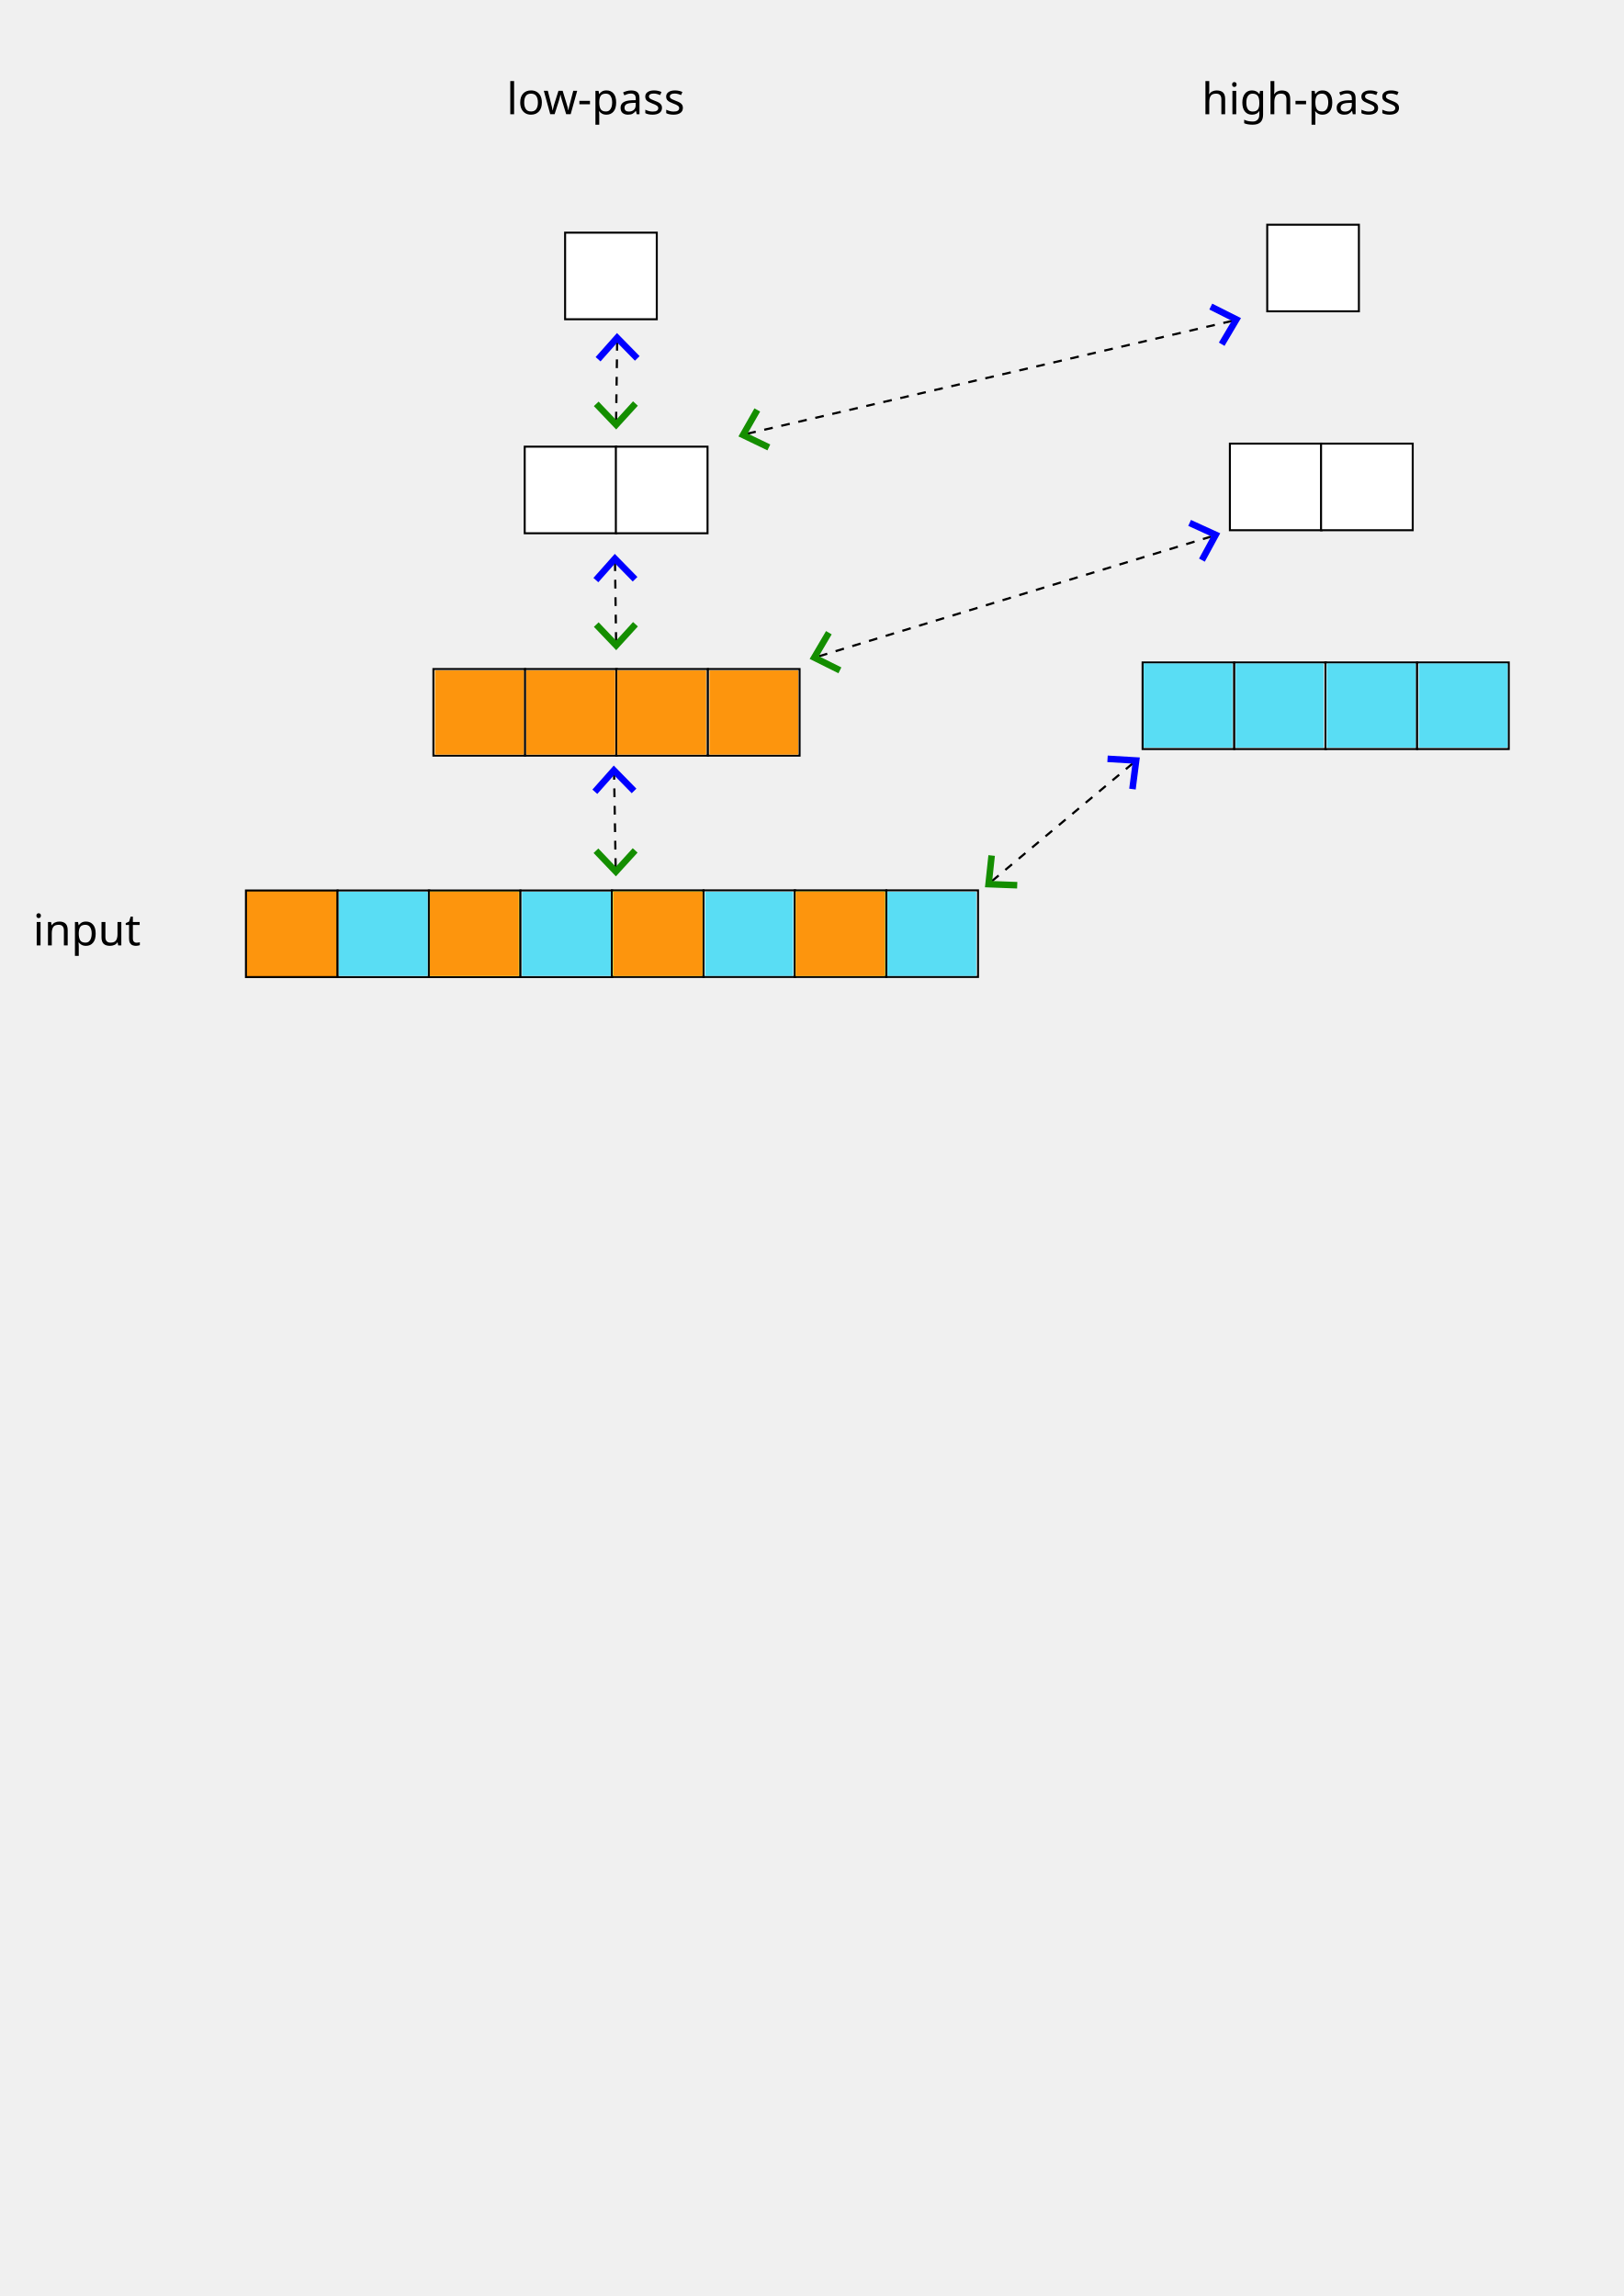
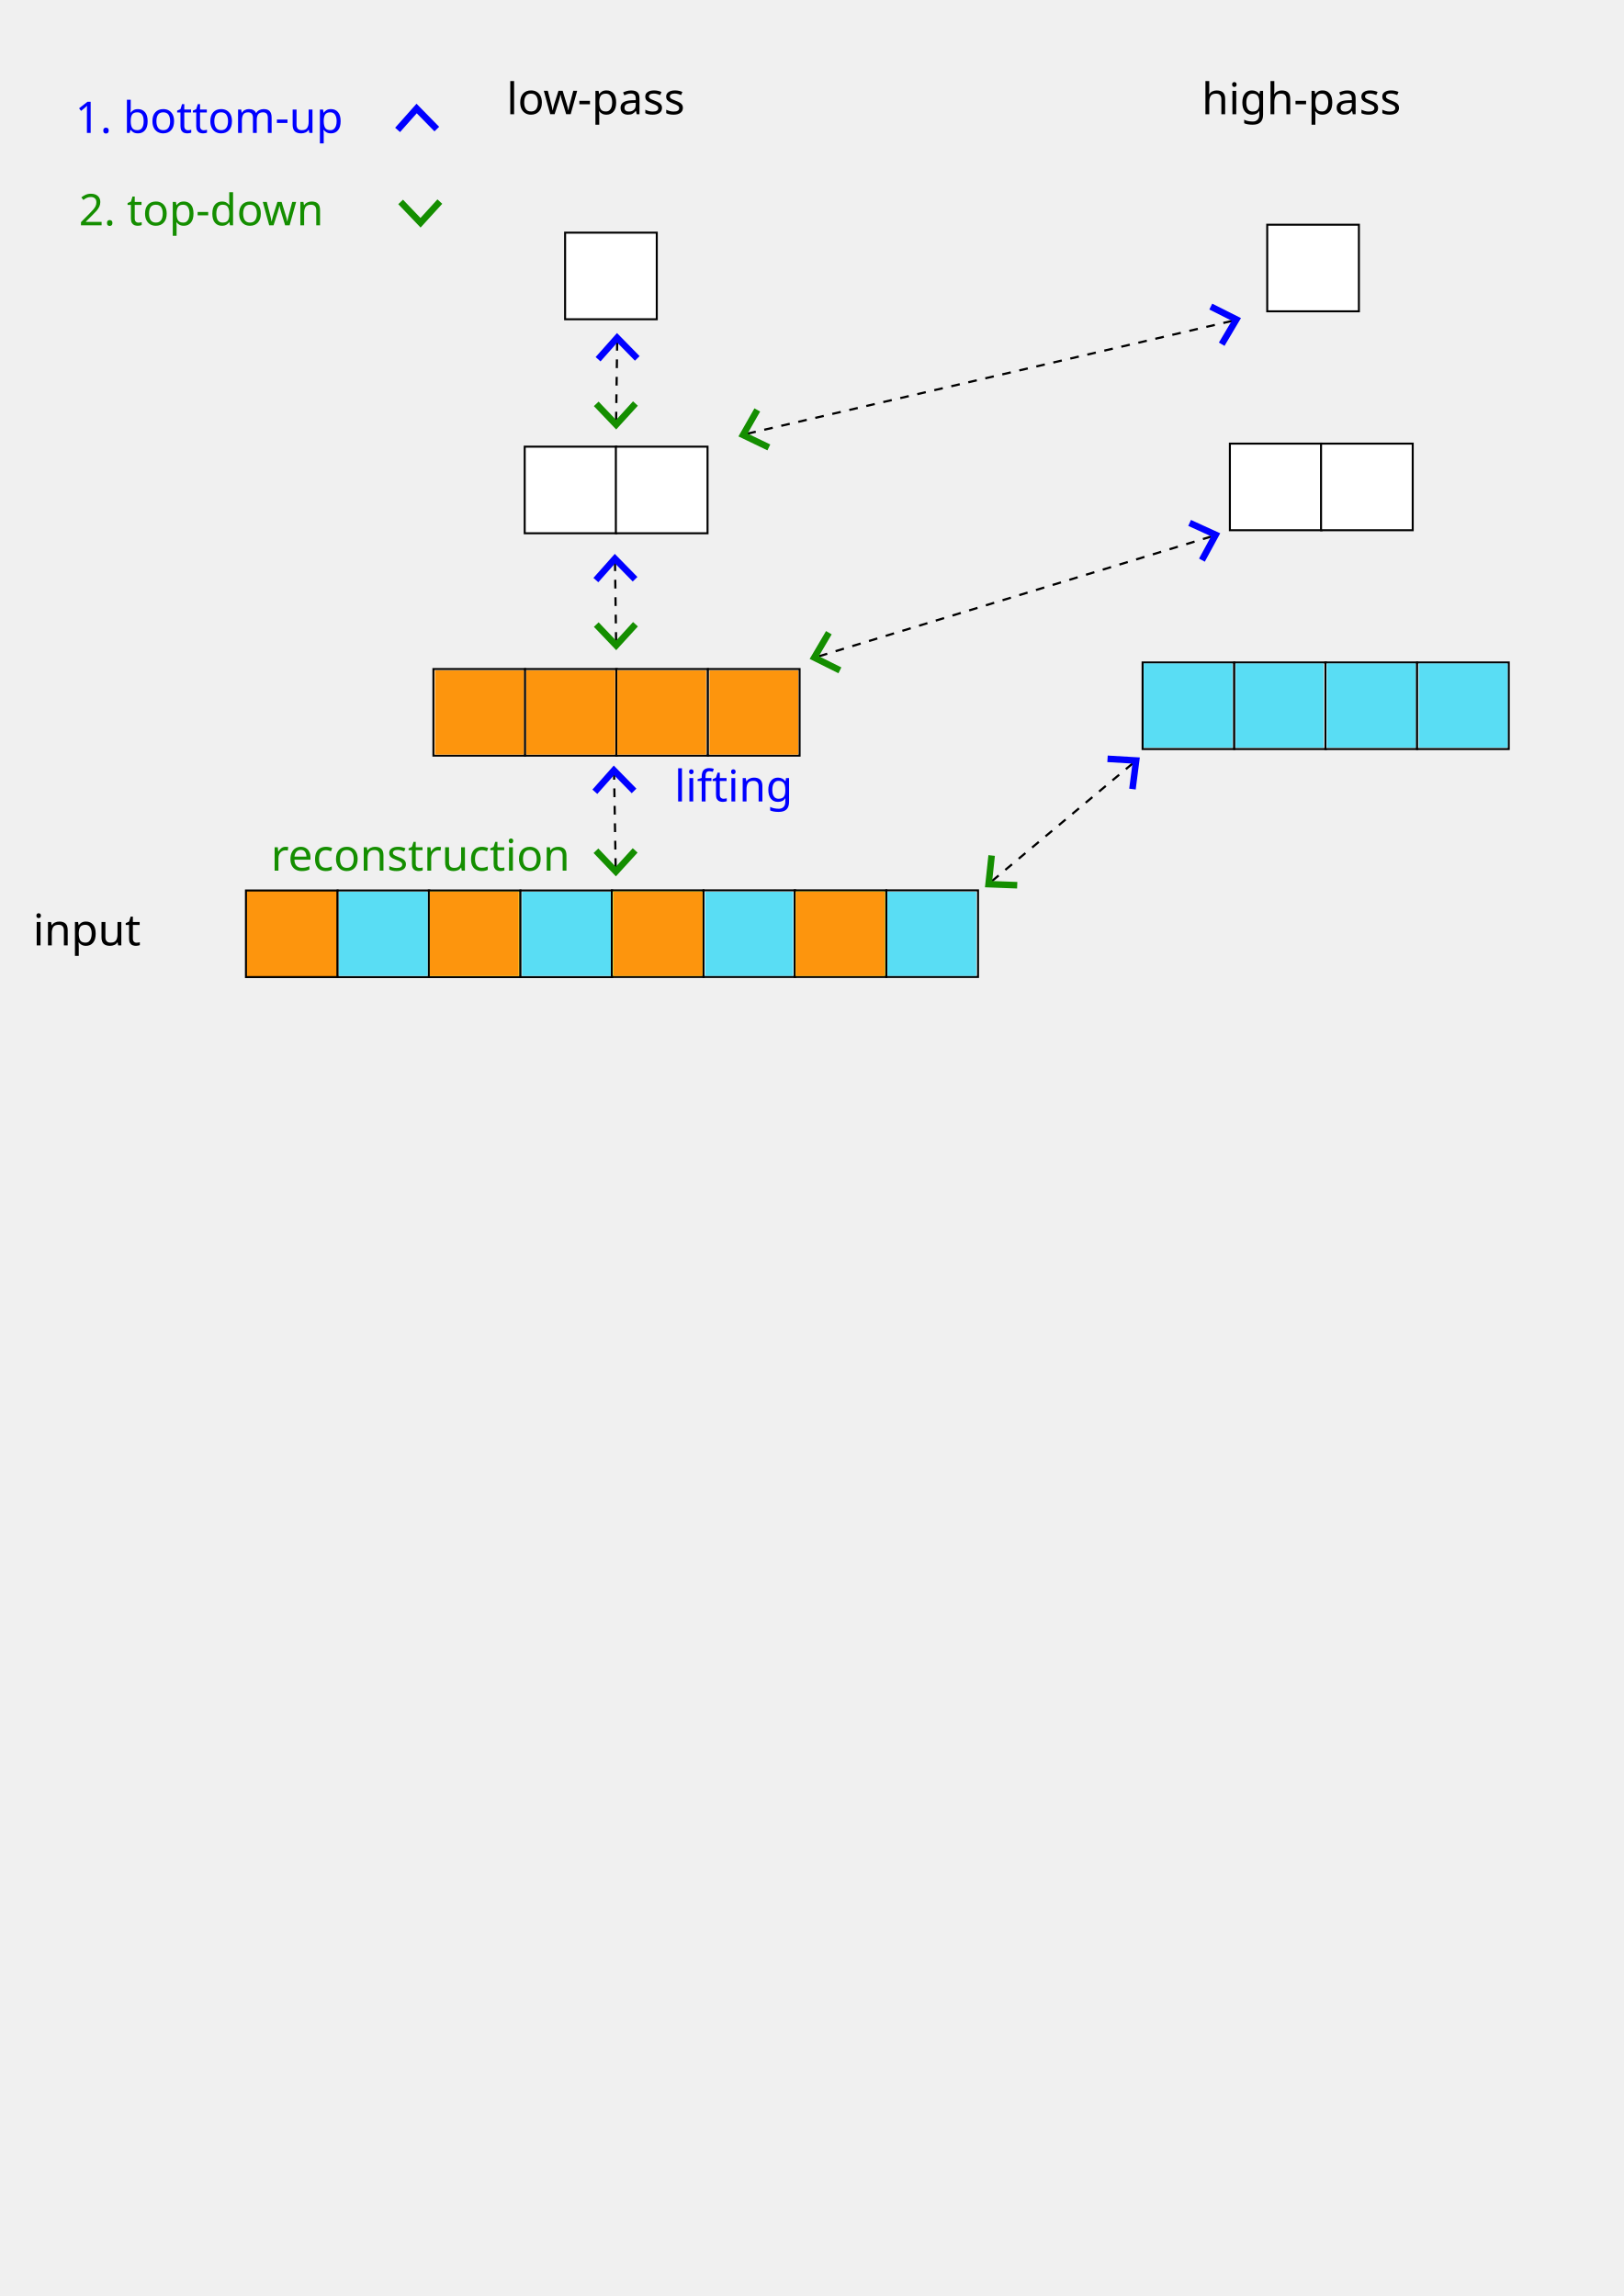
<svg xmlns="http://www.w3.org/2000/svg" width="210mm" height="297mm" viewBox="0 0 744.094 1052.362" id="svg2" version="1.1">
  <defs id="defs4" />
  <g id="layer1">
    <rect style="opacity:1;fill:#fd950d;fill-opacity:1;stroke:#000000;stroke-width:0.914;stroke-miterlimit:4;stroke-dasharray:none;stroke-opacity:1" id="rect4140" width="42.009" height="39.691" x="112.712" y="408.15" />
    <rect style="opacity:1;fill:#ffffff;fill-opacity:1;stroke:#000000;stroke-width:0.914;stroke-miterlimit:4;stroke-dasharray:none;stroke-opacity:1" id="rect4140-0" width="42.009" height="39.691" x="154.721" y="408.15" />
    <rect style="opacity:1;fill:#ffff59;fill-opacity:1;stroke:#000000;stroke-width:0.914;stroke-miterlimit:4;stroke-dasharray:none;stroke-opacity:1" id="rect4140-5" width="42.009" height="39.691" x="196.502" y="408.15" />
    <rect style="opacity:1;fill:#ffffff;fill-opacity:1;stroke:#000000;stroke-width:0.914;stroke-miterlimit:4;stroke-dasharray:none;stroke-opacity:1" id="rect4140-0-0" width="42.009" height="39.691" x="238.511" y="408.15" />
    <rect style="opacity:1;fill:#ffff59;fill-opacity:1;stroke:#000000;stroke-width:0.914;stroke-miterlimit:4;stroke-dasharray:none;stroke-opacity:1" id="rect4140-8" width="42.009" height="39.691" x="280.388" y="408.093" />
    <rect style="opacity:1;fill:#ffffff;fill-opacity:1;stroke:#000000;stroke-width:0.914;stroke-miterlimit:4;stroke-dasharray:none;stroke-opacity:1" id="rect4140-0-5" width="42.009" height="39.691" x="322.397" y="408.093" />
    <rect style="opacity:1;fill:#ffff59;fill-opacity:1;stroke:#000000;stroke-width:0.914;stroke-miterlimit:4;stroke-dasharray:none;stroke-opacity:1" id="rect4140-5-9" width="42.009" height="39.691" x="364.178" y="408.094" />
    <rect style="opacity:1;fill:#ffffff;fill-opacity:1;stroke:#000000;stroke-width:0.914;stroke-miterlimit:4;stroke-dasharray:none;stroke-opacity:1" id="rect4140-0-0-3" width="42.009" height="39.691" x="406.187" y="408.093" />
    <rect style="opacity:1;fill:#ffffff;fill-opacity:1;stroke:#000000;stroke-width:0.914;stroke-miterlimit:4;stroke-dasharray:none;stroke-opacity:1" id="rect4140-4" width="42.009" height="39.691" x="198.618" y="306.653" />
    <rect style="opacity:1;fill:#ffffff;fill-opacity:1;stroke:#000000;stroke-width:0.914;stroke-miterlimit:4;stroke-dasharray:none;stroke-opacity:1" id="rect4140-0-7" width="42.009" height="39.691" x="240.628" y="306.653" />
    <rect style="opacity:1;fill:#ffffff;fill-opacity:1;stroke:#000000;stroke-width:0.914;stroke-miterlimit:4;stroke-dasharray:none;stroke-opacity:1" id="rect4140-5-5" width="42.009" height="39.691" x="282.408" y="306.653" />
    <rect style="opacity:1;fill:#ffffff;fill-opacity:1;stroke:#000000;stroke-width:0.914;stroke-miterlimit:4;stroke-dasharray:none;stroke-opacity:1" id="rect4140-0-0-7" width="42.009" height="39.691" x="324.418" y="306.653" />
    <rect style="opacity:1;fill:#ffffff;fill-opacity:1;stroke:#000000;stroke-width:0.914;stroke-miterlimit:4;stroke-dasharray:none;stroke-opacity:1" id="rect4140-0-7-0" width="42.009" height="39.691" x="240.455" y="204.726" />
    <rect style="opacity:1;fill:#ffffff;fill-opacity:1;stroke:#000000;stroke-width:0.914;stroke-miterlimit:4;stroke-dasharray:none;stroke-opacity:1" id="rect4140-5-5-2" width="42.009" height="39.691" x="282.236" y="204.726" />
    <rect style="opacity:1;fill:#ffffff;fill-opacity:1;stroke:#000000;stroke-width:0.914;stroke-miterlimit:4;stroke-dasharray:none;stroke-opacity:1" id="rect4140-5-5-2-5" width="42.009" height="39.691" x="258.971" y="106.636" />
    <rect style="opacity:1;fill:#ffffff;fill-opacity:1;stroke:#000000;stroke-width:0.914;stroke-miterlimit:4;stroke-dasharray:none;stroke-opacity:1" id="rect4140-4-5" width="42.009" height="39.691" x="523.613" y="303.63" />
    <rect style="opacity:1;fill:#ffffff;fill-opacity:1;stroke:#000000;stroke-width:0.914;stroke-miterlimit:4;stroke-dasharray:none;stroke-opacity:1" id="rect4140-0-7-3" width="42.009" height="39.691" x="565.623" y="303.63" />
    <rect style="opacity:1;fill:#ffffff;fill-opacity:1;stroke:#000000;stroke-width:0.914;stroke-miterlimit:4;stroke-dasharray:none;stroke-opacity:1" id="rect4140-5-5-0" width="42.009" height="39.691" x="607.404" y="303.63" />
    <rect style="opacity:1;fill:#ffffff;fill-opacity:1;stroke:#000000;stroke-width:0.914;stroke-miterlimit:4;stroke-dasharray:none;stroke-opacity:1" id="rect4140-0-0-7-8" width="42.009" height="39.691" x="649.413" y="303.63" />
    <rect style="opacity:1;fill:#ffffff;fill-opacity:1;stroke:#000000;stroke-width:0.914;stroke-miterlimit:4;stroke-dasharray:none;stroke-opacity:1" id="rect4140-0-7-0-4" width="42.009" height="39.691" x="563.617" y="203.333" />
    <rect style="opacity:1;fill:#ffffff;fill-opacity:1;stroke:#000000;stroke-width:0.914;stroke-miterlimit:4;stroke-dasharray:none;stroke-opacity:1" id="rect4140-5-5-2-4" width="42.009" height="39.691" x="605.398" y="203.333" />
    <rect style="opacity:1;fill:#ffffff;fill-opacity:1;stroke:#000000;stroke-width:0.914;stroke-miterlimit:4;stroke-dasharray:none;stroke-opacity:1" id="rect4140-5-5-2-5-8" width="42.009" height="39.691" x="580.73" y="102.996" />
    <text xml:space="preserve" style="font-style:normal;font-weight:normal;font-size:40px;line-height:125%;font-family:sans-serif;letter-spacing:0px;word-spacing:0px;fill:#000000;fill-opacity:1;stroke:none;stroke-width:1px;stroke-linecap:butt;stroke-linejoin:miter;stroke-opacity:1" x="15.123" y="433.318" id="text4313">
      <tspan id="tspan4315" x="15.123" y="433.318" style="font-size:20px">input</tspan>
    </text>
    <text xml:space="preserve" style="font-style:normal;font-weight:normal;font-size:40px;line-height:125%;font-family:sans-serif;letter-spacing:0px;word-spacing:0px;fill:#000000;fill-opacity:1;stroke:none;stroke-width:1px;stroke-linecap:butt;stroke-linejoin:miter;stroke-opacity:1" x="232.143" y="52.362" id="text4317">
      <tspan id="tspan4319" x="232.143" y="52.362" style="font-size:20px">low-pass</tspan>
    </text>
    <text xml:space="preserve" style="font-style:normal;font-weight:normal;font-size:40px;line-height:125%;font-family:sans-serif;letter-spacing:0px;word-spacing:0px;fill:#000000;fill-opacity:1;stroke:none;stroke-width:1px;stroke-linecap:butt;stroke-linejoin:miter;stroke-opacity:1" x="550.714" y="52.362" id="text4321">
      <tspan id="tspan4323" x="550.714" y="52.362" style="font-size:20px">high-pass</tspan>
    </text>
    <path style="fill:none;fill-rule:evenodd;stroke:#000000;stroke-width:1;stroke-linecap:butt;stroke-linejoin:miter;stroke-opacity:1;stroke-miterlimit:4;stroke-dasharray:4,4;stroke-dashoffset:0" d="m 282.143,397.362 -0.714,-42.143" id="path4333" />
    <path style="fill:none;fill-rule:evenodd;stroke:#000000;stroke-width:1;stroke-linecap:butt;stroke-linejoin:miter;stroke-opacity:1;stroke-miterlimit:4;stroke-dasharray:4,4;stroke-dashoffset:0" d="m 454.569,403.844 64.65,-54.043" id="path4335" />
    <path style="fill:none;fill-rule:evenodd;stroke:#000000;stroke-width:1;stroke-linecap:butt;stroke-linejoin:miter;stroke-opacity:1;stroke-miterlimit:4;stroke-dasharray:4,4;stroke-dashoffset:0" d="m 282.338,293.738 -0.505,-36.365" id="path4337" />
    <path style="fill:none;fill-rule:evenodd;stroke:#000000;stroke-width:1;stroke-linecap:butt;stroke-linejoin:miter;stroke-opacity:1;stroke-miterlimit:4;stroke-dasharray:4,4;stroke-dashoffset:0" d="M 375.272,300.809 555.584,245.755" id="path4339" />
    <path style="fill:none;fill-rule:evenodd;stroke:#000000;stroke-width:1;stroke-linecap:butt;stroke-linejoin:miter;stroke-miterlimit:4;stroke-dasharray:4, 4;stroke-dashoffset:0;stroke-opacity:1" d="m 282.338,192.722 0.505,-36.871" id="path4341" />
    <path style="fill:none;fill-rule:evenodd;stroke:#000000;stroke-width:1;stroke-linecap:butt;stroke-linejoin:miter;stroke-opacity:1;stroke-miterlimit:4;stroke-dasharray:4,4;stroke-dashoffset:0" d="m 342.442,198.783 225.769,-52.528" id="path4343" />
    <path style="fill:none;fill-rule:evenodd;stroke:#0000ff;stroke-width:3;stroke-linecap:butt;stroke-linejoin:miter;stroke-miterlimit:4;stroke-dasharray:none;stroke-opacity:1" d="m 272.602,362.899 8.725,-9.815 9.239,9.436" id="path4345" />
    <path style="fill:none;fill-rule:evenodd;stroke:#0000ff;stroke-width:3;stroke-linecap:butt;stroke-linejoin:miter;stroke-miterlimit:4;stroke-dasharray:none;stroke-opacity:1" d="m 273.069,265.874 8.725,-9.815 9.239,9.436" id="path4345-3" />
    <path style="fill:none;fill-rule:evenodd;stroke:#0000ff;stroke-width:3;stroke-linecap:butt;stroke-linejoin:miter;stroke-miterlimit:4;stroke-dasharray:none;stroke-opacity:1" d="m 274.078,164.656 8.725,-9.815 9.239,9.436" id="path4345-8" />
    <path style="fill:none;fill-rule:evenodd;stroke:#0000ff;stroke-width:3;stroke-linecap:butt;stroke-linejoin:miter;stroke-miterlimit:4;stroke-dasharray:none;stroke-opacity:1" d="m 554.862,140.518 11.734,5.896 -6.731,11.362" id="path4345-6" />
    <path style="fill:none;fill-rule:evenodd;stroke:#0000ff;stroke-width:3;stroke-linecap:butt;stroke-linejoin:miter;stroke-miterlimit:4;stroke-dasharray:none;stroke-opacity:1" d="m 545.164,239.672 11.945,5.457 -6.306,11.603" id="path4345-6-5" />
    <path style="fill:none;fill-rule:evenodd;stroke:#0000ff;stroke-width:3;stroke-linecap:butt;stroke-linejoin:miter;stroke-miterlimit:4;stroke-dasharray:none;stroke-opacity:1" d="m 507.545,347.804 13.11,0.772 -1.686,13.098" id="path4345-6-4" />
    <path style="fill:none;fill-rule:evenodd;stroke:#148e00;stroke-width:3;stroke-linecap:butt;stroke-linejoin:miter;stroke-miterlimit:4;stroke-dasharray:none;stroke-opacity:1" d="m 291.074,389.779 -8.848,9.704 -9.12,-9.551" id="path4345-2" />
    <path style="fill:none;fill-rule:evenodd;stroke:#148e00;stroke-width:3;stroke-linecap:butt;stroke-linejoin:miter;stroke-miterlimit:4;stroke-dasharray:none;stroke-opacity:1" d="m 291.204,184.952 -8.848,9.704 -9.12,-9.551" id="path4345-2-7" />
    <path style="fill:none;fill-rule:evenodd;stroke:#148e00;stroke-width:3;stroke-linecap:butt;stroke-linejoin:miter;stroke-miterlimit:4;stroke-dasharray:none;stroke-opacity:1" d="m 291.217,286.116 -8.848,9.704 -9.12,-9.551" id="path4345-2-6" />
    <path style="fill:none;fill-rule:evenodd;stroke:#148e00;stroke-width:3;stroke-linecap:butt;stroke-linejoin:miter;stroke-miterlimit:4;stroke-dasharray:none;stroke-opacity:1" d="m 352.341,205.066 -11.834,-5.694 6.535,-11.476" id="path4345-2-1" />
    <path style="fill:none;fill-rule:evenodd;stroke:#148e00;stroke-width:3;stroke-linecap:butt;stroke-linejoin:miter;stroke-miterlimit:4;stroke-dasharray:none;stroke-opacity:1" d="m 384.903,307.243 -11.755,-5.855 6.691,-11.385" id="path4345-2-2" />
    <path style="fill:none;fill-rule:evenodd;stroke:#148e00;stroke-width:3;stroke-linecap:butt;stroke-linejoin:miter;stroke-miterlimit:4;stroke-dasharray:none;stroke-opacity:1" d="m 466.158,405.742 -13.123,-0.494 1.408,-13.131" id="path4345-2-16" />
    <path style="opacity:1;fill:#fd950d;fill-opacity:1;stroke:none;stroke-width:1;stroke-miterlimit:4;stroke-dasharray:none;stroke-dashoffset:0;stroke-opacity:1" d="m 197.001,428.013 0,-19.286 20.357,0 20.357,0 0,19.286 0,19.286 -20.357,0 -20.357,0 0,-19.286 z" id="path4516" />
    <path style="opacity:1;fill:#fd950d;fill-opacity:1;stroke:none;stroke-width:1;stroke-miterlimit:4;stroke-dasharray:none;stroke-dashoffset:0;stroke-opacity:1" d="m 281.18,428.013 0,-19.286 20.357,0 20.357,0 0,19.286 0,19.286 -20.357,0 -20.357,0 0,-19.286 z" id="path4518" />
    <path style="opacity:1;fill:#fd950d;fill-opacity:1;stroke:none;stroke-width:1;stroke-miterlimit:4;stroke-dasharray:none;stroke-dashoffset:0;stroke-opacity:1" d="m 364.697,428.013 0,-19.286 20.357,0 20.357,0 0,19.286 0,19.286 -20.357,0 -20.357,0 0,-19.286 z" id="path4520" />
    <path style="opacity:1;fill:#fd950d;fill-opacity:1;stroke:none;stroke-width:1;stroke-miterlimit:4;stroke-dasharray:none;stroke-dashoffset:0;stroke-opacity:1" d="m 199.34,326.584 0,-19.286 20.357,0 20.357,0 0,19.286 0,19.286 -20.357,0 -20.357,0 0,-19.286 z" id="path4522" />
    <path style="opacity:1;fill:#fd950d;fill-opacity:1;stroke:none;stroke-width:1;stroke-miterlimit:4;stroke-dasharray:none;stroke-dashoffset:0;stroke-opacity:1" d="m 282.911,326.584 0,-19.286 20.357,0 20.357,0 0,19.286 0,19.286 -20.357,0 -20.357,0 0,-19.286 z" id="path4524" />
    <path style="opacity:1;fill:#fd950d;fill-opacity:1;stroke:none;stroke-width:1;stroke-miterlimit:4;stroke-dasharray:none;stroke-dashoffset:0;stroke-opacity:1" d="m 241.18,326.584 0,-19.286 20.357,0 20.357,0 0,19.286 0,19.286 -20.357,0 -20.357,0 0,-19.286 z" id="path4526" />
    <path style="opacity:1;fill:#fd950d;fill-opacity:1;stroke:none;stroke-width:1;stroke-miterlimit:4;stroke-dasharray:none;stroke-dashoffset:0;stroke-opacity:1" d="m 325.109,326.584 0,-19.286 20.357,0 20.357,0 0,19.286 0,19.286 -20.357,0 -20.357,0 0,-19.286 z" id="path4528" />
    <path style="opacity:1;fill:#15ceef;fill-opacity:0.707;stroke:none;stroke-width:1;stroke-miterlimit:4;stroke-dasharray:none;stroke-dashoffset:0;stroke-opacity:1" d="m 155.265,428.013 0,-19.286 20.357,0 20.357,0 0,19.286 0,19.286 -20.357,0 -20.357,0 0,-19.286 z" id="path4530" />
    <path style="opacity:1;fill:#15ceef;fill-opacity:0.707;stroke:none;stroke-width:1;stroke-miterlimit:4;stroke-dasharray:none;stroke-dashoffset:0;stroke-opacity:1" d="m 239.193,428.013 0,-19.286 20.357,0 20.357,0 0,19.286 0,19.286 -20.357,0 -20.357,0 0,-19.286 z" id="path4532" />
    <path style="opacity:1;fill:#15ceef;fill-opacity:0.707;stroke:none;stroke-width:1;stroke-miterlimit:4;stroke-dasharray:none;stroke-dashoffset:0;stroke-opacity:1" d="m 323.122,428.013 0,-19.286 20.179,0 20.179,0 0,19.286 0,19.286 -20.179,0 -20.179,0 0,-19.286 z" id="path4534" />
    <path style="opacity:1;fill:#15ceef;fill-opacity:0.707;stroke:none;stroke-width:1;stroke-miterlimit:4;stroke-dasharray:none;stroke-dashoffset:0;stroke-opacity:1" d="m 406.693,428.013 0,-19.286 20.357,0 20.357,0 0,19.286 0,19.286 -20.357,0 -20.357,0 0,-19.286 z" id="path4536" />
    <path style="opacity:1;fill:#15ceef;fill-opacity:0.707;stroke:none;stroke-width:1;stroke-miterlimit:4;stroke-dasharray:none;stroke-dashoffset:0;stroke-opacity:1" d="m 524.111,323.37 0,-19.286 20.357,0 20.357,0 0,19.286 0,19.286 -20.357,0 -20.357,0 0,-19.286 z" id="path4538" />
    <path style="opacity:1;fill:#15ceef;fill-opacity:0.707;stroke:none;stroke-width:1;stroke-miterlimit:4;stroke-dasharray:none;stroke-dashoffset:0;stroke-opacity:1" d="m 566.254,323.37 0,-19.286 20.179,0 20.179,0 0,19.286 0,19.286 -20.179,0 -20.179,0 0,-19.286 z" id="path4540" />
    <path style="opacity:1;fill:#15ceef;fill-opacity:0.707;stroke:none;stroke-width:1;stroke-miterlimit:4;stroke-dasharray:none;stroke-dashoffset:0;stroke-opacity:1" d="m 608.04,323.37 0,-19.286 20.357,0 20.357,0 0,19.286 0,19.286 -20.357,0 -20.357,0 0,-19.286 z" id="path4542" />
    <path style="opacity:1;fill:#15ceef;fill-opacity:0.707;stroke:none;stroke-width:1;stroke-miterlimit:4;stroke-dasharray:none;stroke-dashoffset:0;stroke-opacity:1" d="m 650.183,323.37 0,-19.286 20.357,0 20.357,0 0,19.286 0,19.286 -20.357,0 -20.357,0 0,-19.286 z" id="path4544" />
+     <text xml:space="preserve" style="font-style:normal;font-weight:normal;font-size:40px;line-height:125%;font-family:sans-serif;letter-spacing:0px;word-spacing:0px;fill:#148e00;fill-opacity:1;stroke:none;stroke-width:1px;stroke-linecap:butt;stroke-linejoin:miter;stroke-opacity:1" x="124.148" y="399.05" id="text4313-7">
+       <tspan id="tspan4315-1" x="124.148" y="399.05" style="font-size:20px;fill:#148e00;fill-opacity:1">reconstruction</tspan>
+     </text>
+     <text xml:space="preserve" style="font-style:normal;font-weight:normal;font-size:40px;line-height:125%;font-family:sans-serif;letter-spacing:0px;word-spacing:0px;fill:#0000ff;fill-opacity:1;stroke:none;stroke-width:1px;stroke-linecap:butt;stroke-linejoin:miter;stroke-opacity:1" x="309.067" y="367.341" id="text4313-7-1">
+       <tspan id="tspan4315-1-0" x="309.067" y="367.341" style="font-size:20px;fill:#0000ff;fill-opacity:1">lifting</tspan>
+     </text>
+     <text xml:space="preserve" style="font-style:normal;font-weight:normal;font-size:40px;line-height:125%;font-family:sans-serif;letter-spacing:0px;word-spacing:0px;fill:#0000ff;fill-opacity:1;stroke:none;stroke-width:1px;stroke-linecap:butt;stroke-linejoin:miter;stroke-opacity:1" x="34.456" y="60.923" id="text4313-7-1-0">
+       <tspan id="tspan4315-1-0-9" x="34.456" y="60.923" style="font-size:20px;fill:#0000ff;fill-opacity:1">1. bottom-up</tspan>
+     </text>
+     <text xml:space="preserve" style="font-style:normal;font-weight:normal;font-size:40px;line-height:125%;font-family:sans-serif;letter-spacing:0px;word-spacing:0px;fill:#148e00;fill-opacity:1;stroke:none;stroke-width:1px;stroke-linecap:butt;stroke-linejoin:miter;stroke-opacity:1" x="36.153" y="103.283" id="text4313-7-12">
+       <tspan id="tspan4315-1-7" x="36.153" y="103.283" style="font-size:20px;fill:#148e00;fill-opacity:1">2. top-down</tspan>
+     </text>
+     <path style="fill:none;fill-rule:evenodd;stroke:#0000ff;stroke-width:3;stroke-linecap:butt;stroke-linejoin:miter;stroke-miterlimit:4;stroke-dasharray:none;stroke-opacity:1" d="m 182.206,59.544 8.725,-9.815 9.239,9.436" id="path4345-8-4" />
+     <path style="fill:none;fill-rule:evenodd;stroke:#148e00;stroke-width:3;stroke-linecap:butt;stroke-linejoin:miter;stroke-miterlimit:4;stroke-dasharray:none;stroke-opacity:1" d="m 201.565,92.394 -8.848,9.704 -9.12,-9.551" id="path4345-2-0" />
  </g>
</svg>
